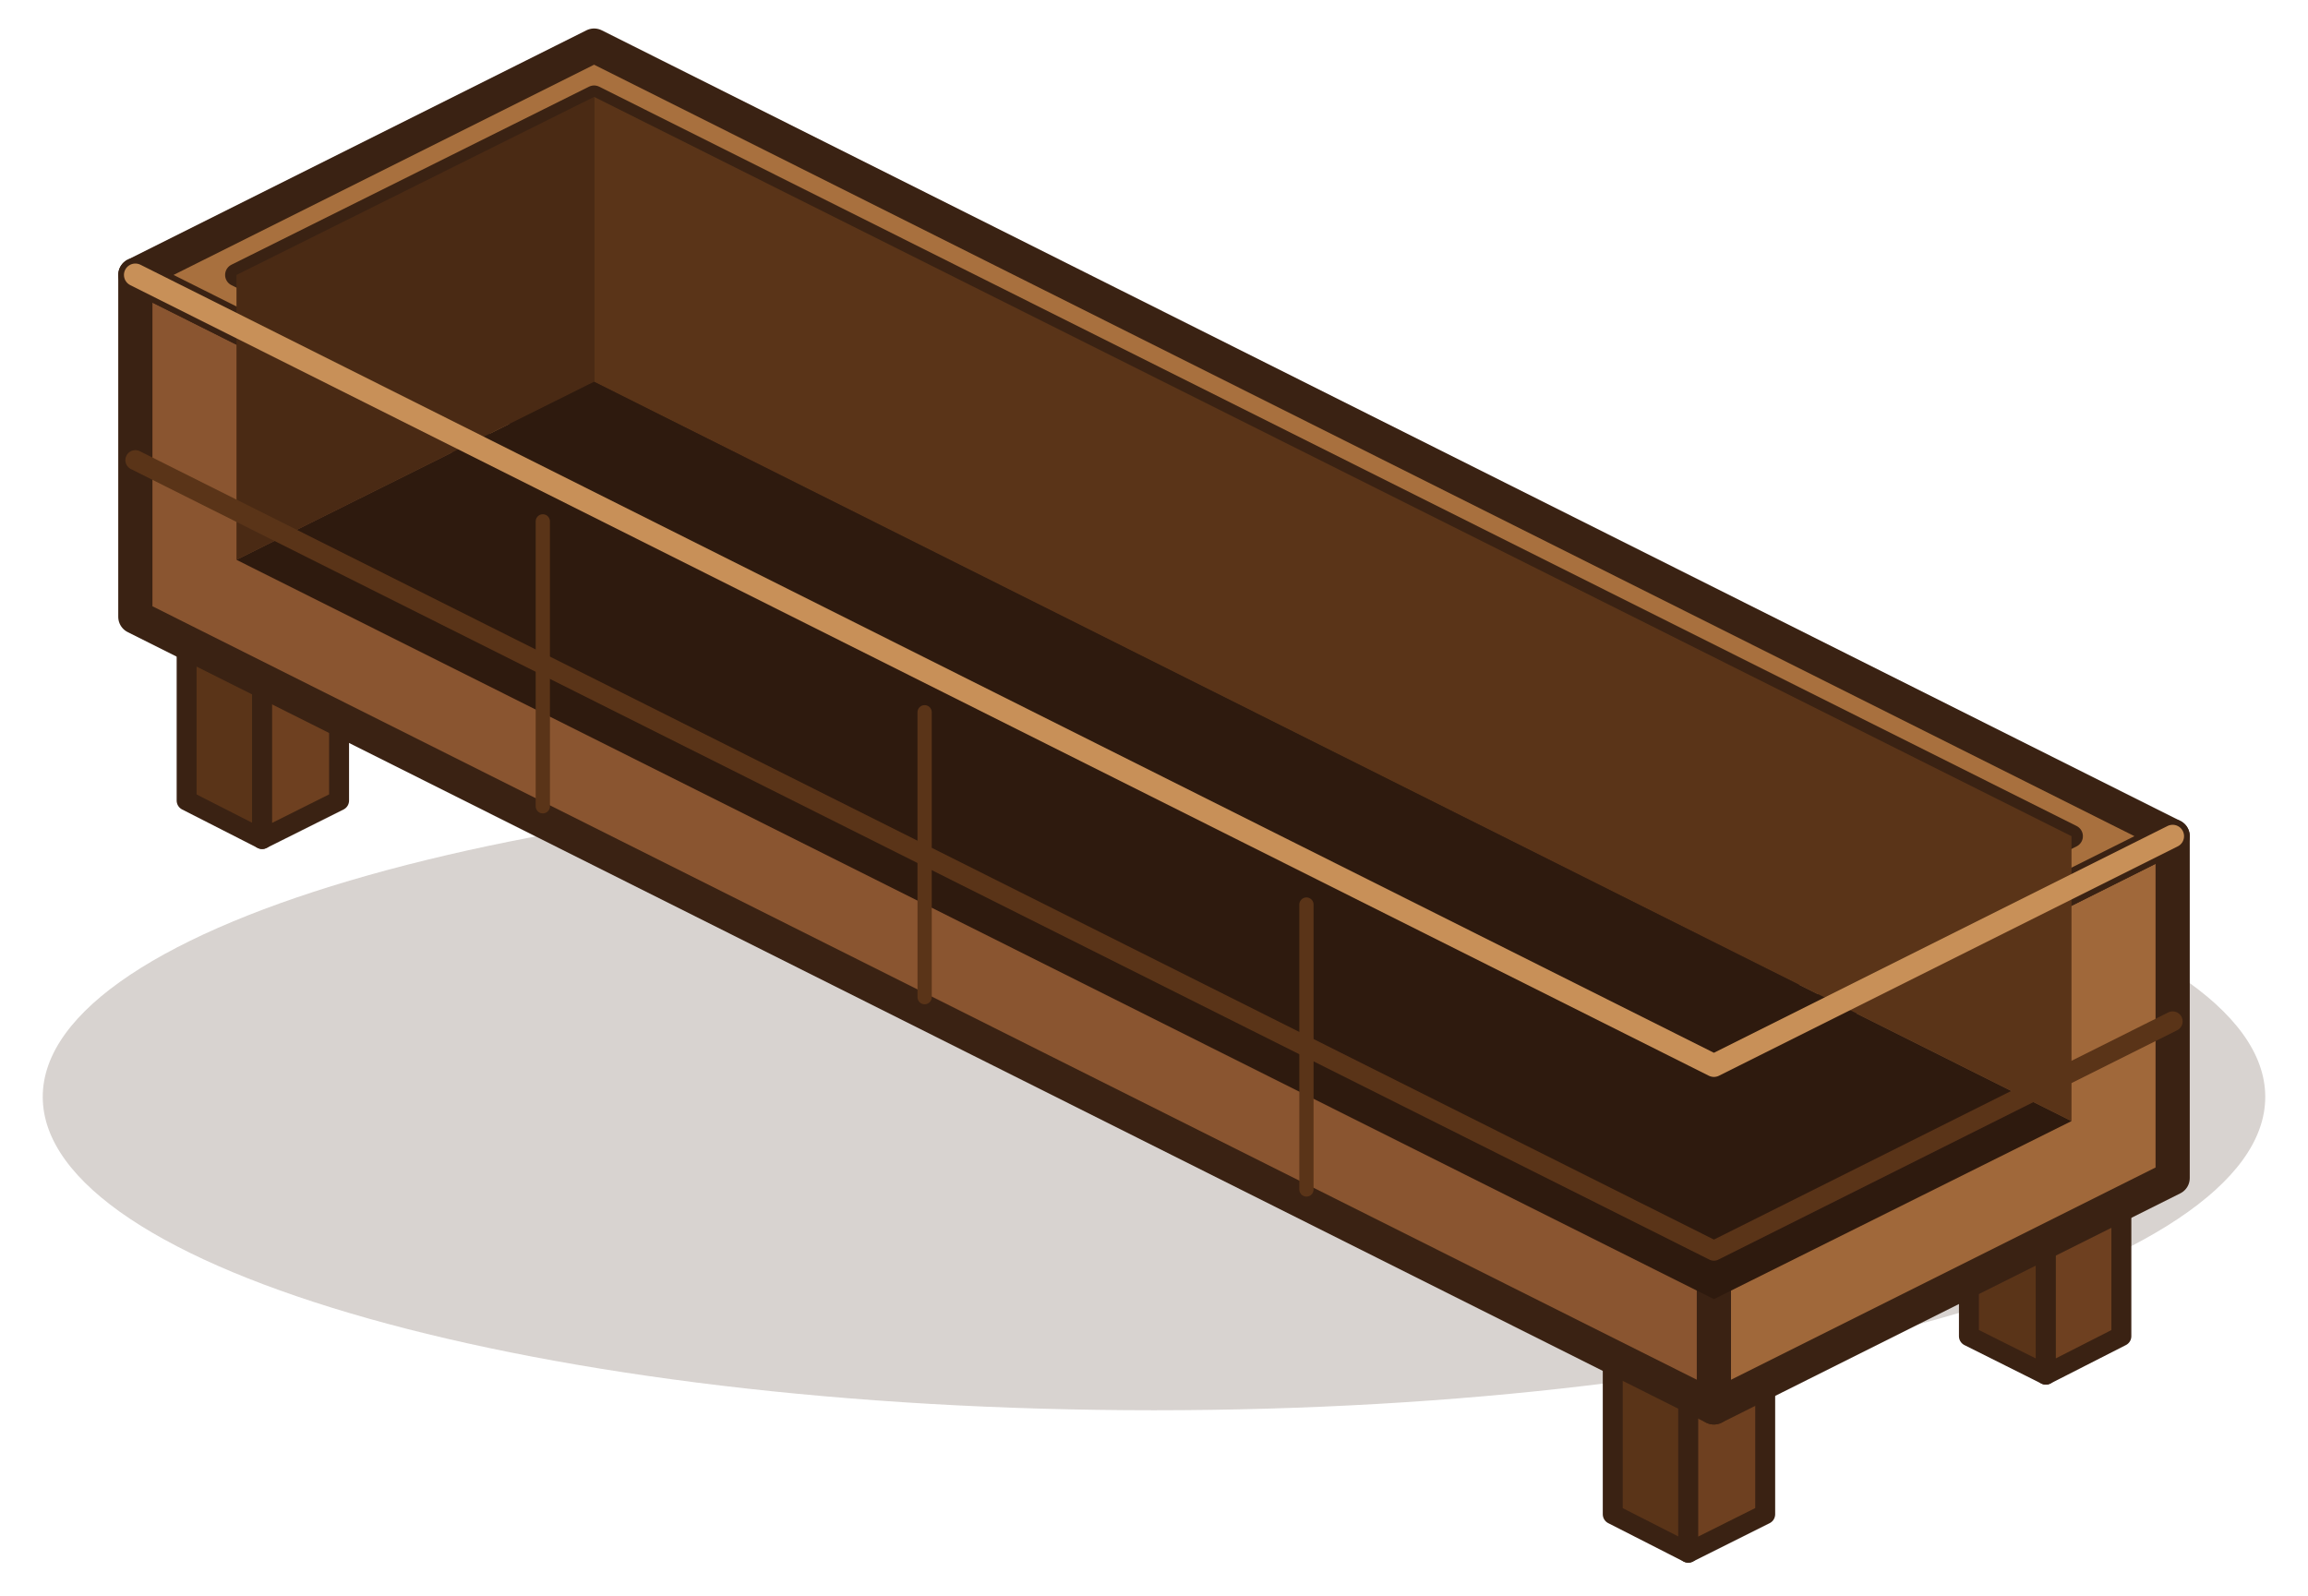
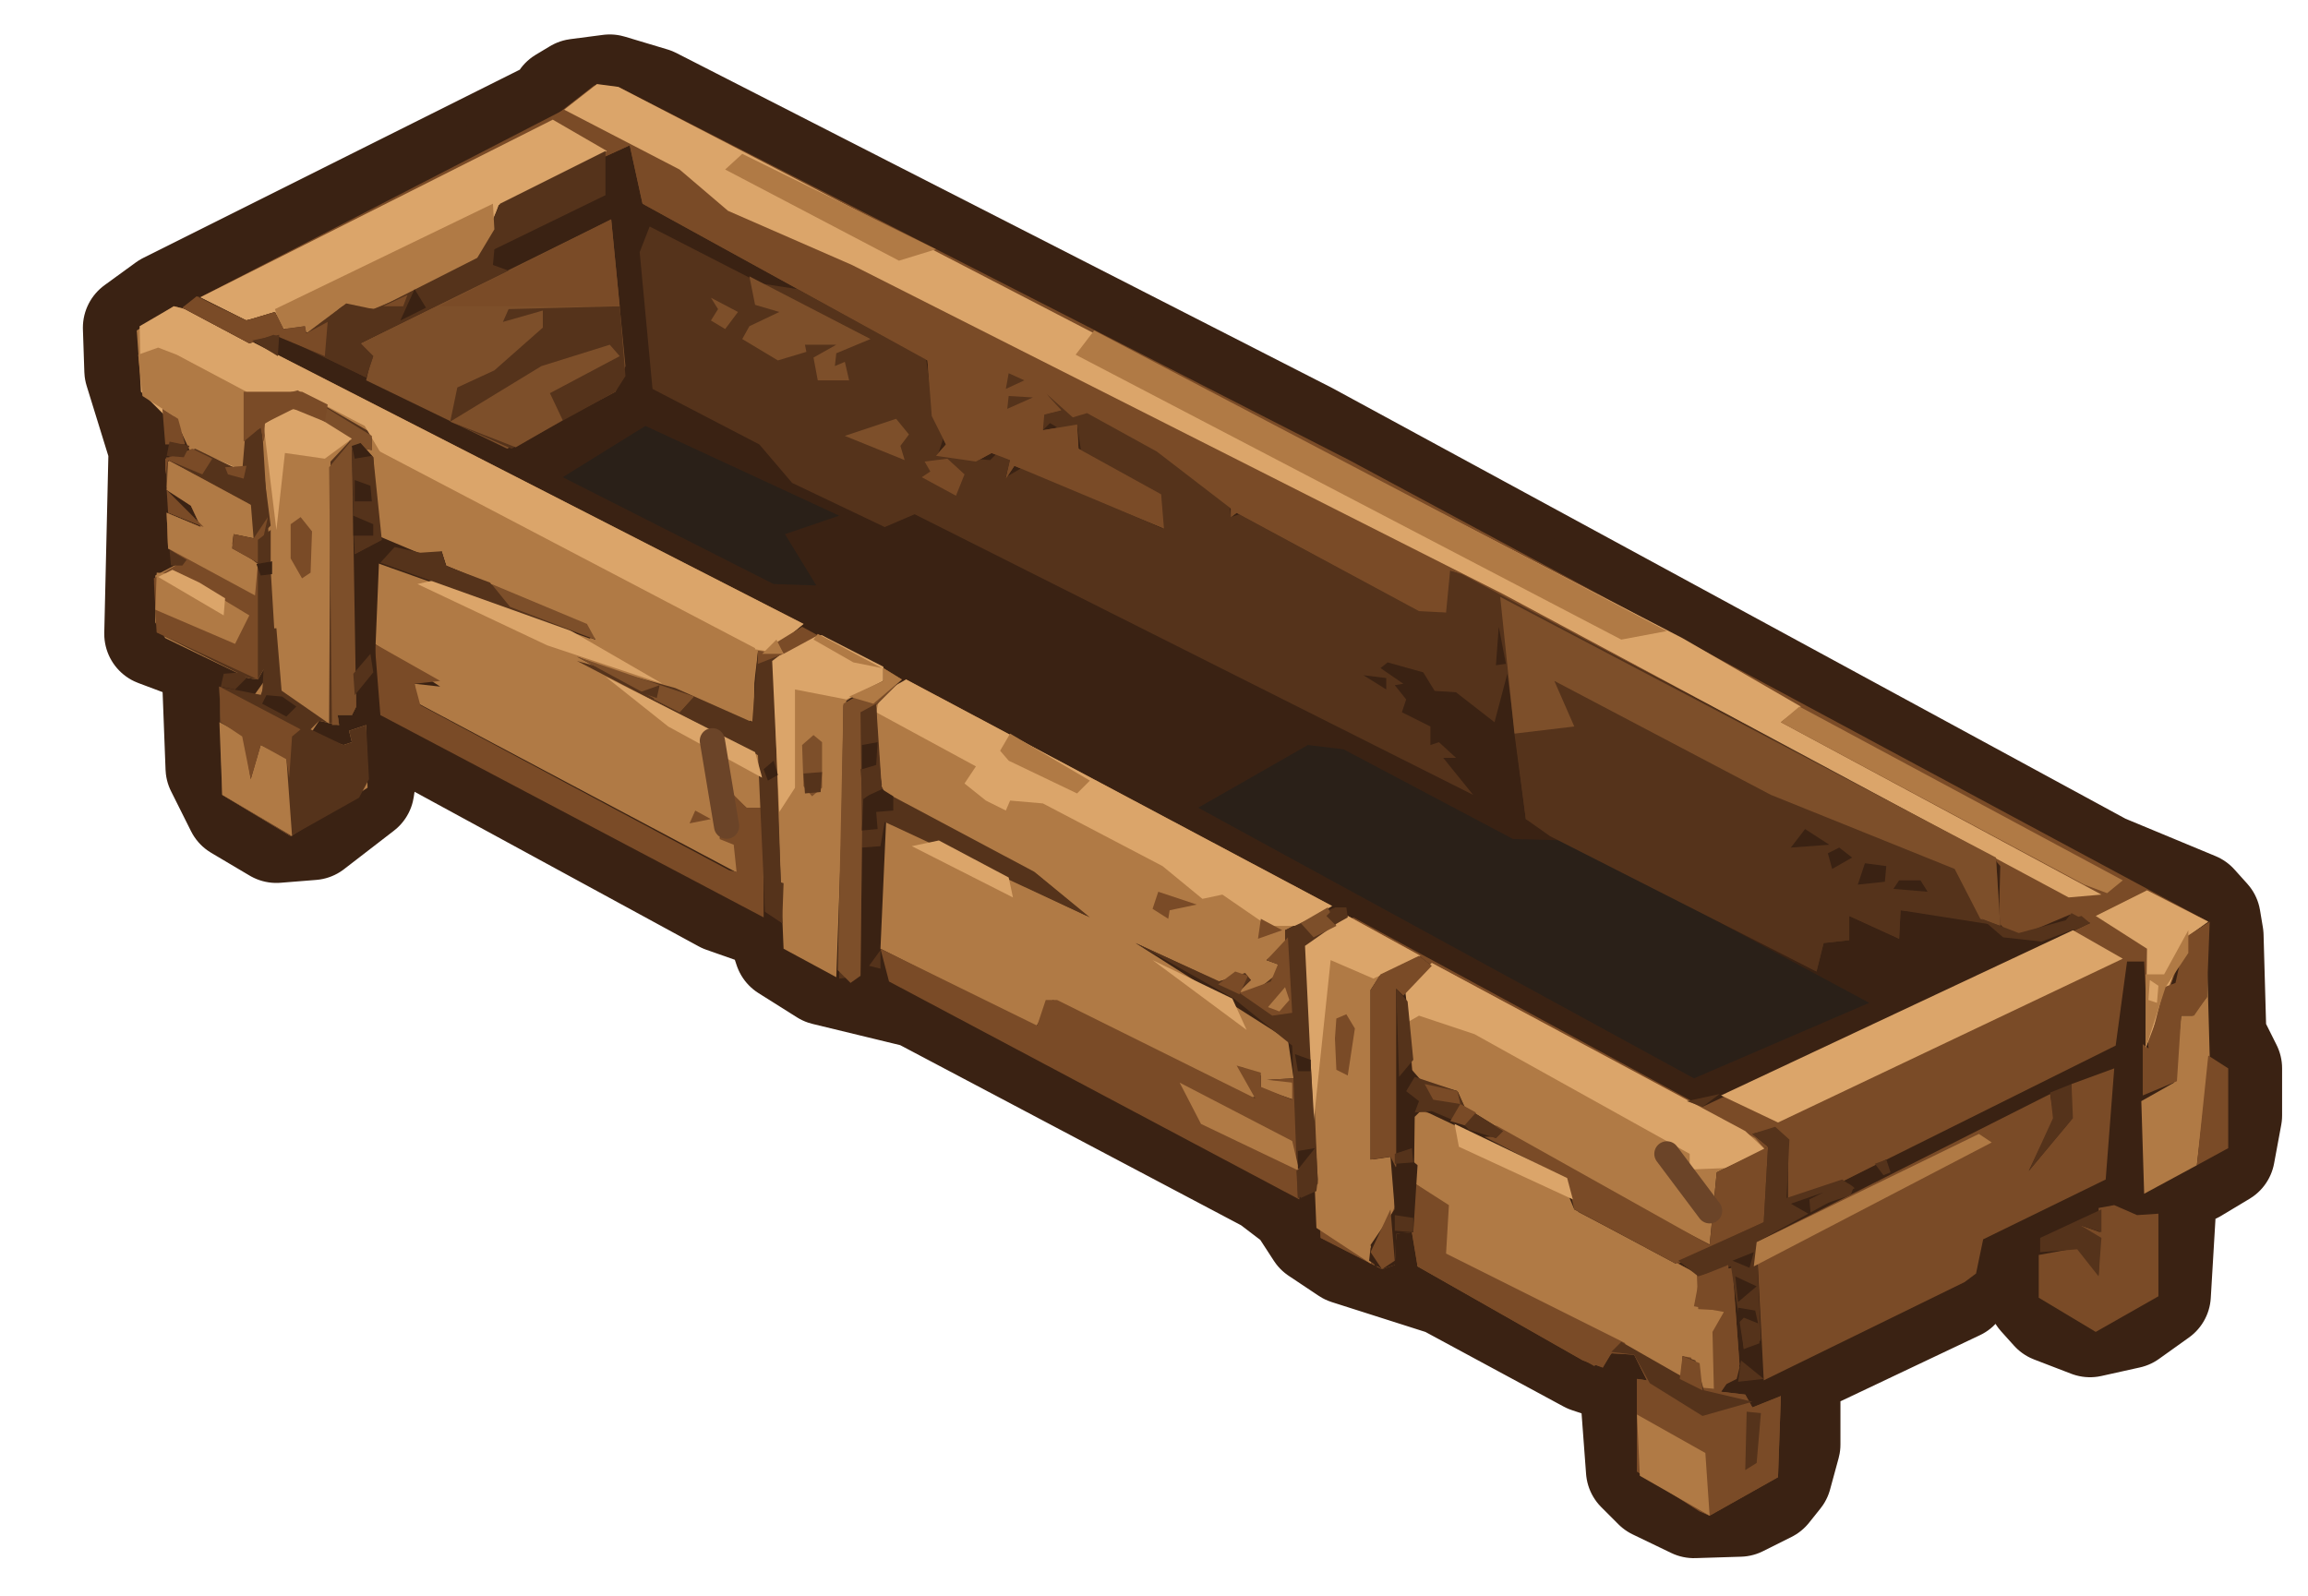
- <svg xmlns="http://www.w3.org/2000/svg" viewBox="0 0 162 112" width="162" height="112">
-   <g stroke-linejoin="round" stroke-linecap="round" transform="translate(-119 -125)">
-     <ellipse cx="200" cy="202" rx="78" ry="22" fill="#3a2213" stroke="none" opacity=".2" />
-     <path d="M132.1 181.2L137.4 183.9L137.4 171.9L132.1 169.2Z" fill="#5a3418" stroke="#3a2213" stroke-width="1.4" />
-     <path d="M137.4 183.9L142.8 181.2L142.8 169.2L137.4 171.9Z" fill="#6e4020" stroke="#3a2213" stroke-width="1.4" />
-     <path d="M137.4 166.5L142.8 169.2L137.4 171.9L132.1 169.2Z" fill="#7a4a26" stroke="#3a2213" stroke-width="1.4" />
-     <path d="M232.2 231.3L237.5 234L237.5 222L232.2 219.3Z" fill="#5a3418" stroke="#3a2213" stroke-width="1.4" />
-     <path d="M237.5 234L242.9 231.3L242.9 219.3L237.5 222Z" fill="#6e4020" stroke="#3a2213" stroke-width="1.4" />
-     <path d="M237.5 216.6L242.9 219.3L237.5 222L232.2 219.3Z" fill="#7a4a26" stroke="#3a2213" stroke-width="1.4" />
-     <path d="M257.2 218.8L262.6 221.5L262.6 209.5L257.2 206.8Z" fill="#5a3418" stroke="#3a2213" stroke-width="1.4" />
-     <path d="M262.6 221.5L267.9 218.8L267.9 206.8L262.6 209.5Z" fill="#6e4020" stroke="#3a2213" stroke-width="1.4" />
-     <path d="M262.6 204.1L267.9 206.8L262.6 209.5L257.2 206.8Z" fill="#7a4a26" stroke="#3a2213" stroke-width="1.4" />
-     <path d="M128.5 168.3L239.3 223.8L239.3 199.8L128.5 144.3Z" fill="#8a5530" stroke="#3a2213" stroke-width="2.4" />
-     <path d="M239.3 223.8L271.5 207.7L271.5 183.7L239.3 199.8Z" fill="#a0683a" stroke="#3a2213" stroke-width="2.4" />
-     <path d="M160.7 128.2L271.5 183.7L239.3 199.8L128.5 144.3Z" fill="#a8703e" stroke="#3a2213" stroke-width="2.4" />
-     <path d="M160.7 131.8L264.4 183.7L239.3 196.2L135.6 144.3Z" fill="#3e2414" stroke="#3a2213" stroke-width="1.6" />
-     <path d="M160.7 131.8L264.4 183.7L264.4 203.7L160.7 151.8Z" fill="#5a3418" stroke="#3a2213" stroke-width="0" />
-     <path d="M160.7 131.8L135.6 144.3L135.6 164.3L160.7 151.8Z" fill="#4a2a14" stroke="#3a2213" stroke-width="0" />
-     <path d="M160.7 151.8L264.4 203.7L239.3 216.2L135.6 164.3Z" fill="#2e1a0e" stroke="#3a2213" stroke-width="0" />
-     <path d="M128.5 157.3L239.3 212.8M239.3 212.8L271.5 196.7" fill="none" stroke="#5a3418" stroke-width="1.4" />
-     <path d="M157.1 181.6L157.1 161.6M183.9 195L183.9 175M210.7 208.5L210.7 188.5" fill="none" stroke="#5a3418" stroke-width="1" />
-     <path d="M128.5 144.3L239.3 199.8L271.5 183.7" fill="none" stroke="#c89058" stroke-width="1.6" />
+ <svg xmlns="http://www.w3.org/2000/svg" width="162" height="112" viewBox="0 0 162 112">
+   <g fill="#3a2213" stroke="#3a2213" stroke-width="7.364" stroke-linejoin="round" stroke-linecap="round">
+     <path d="M45.8 7l46 23.5l55.8 30.3l6.5 2.7l0.9 1l0.2 1.2l0.2 7.1l1.1 2.2l0 3.3l-0.5 2.7l-2 1.2l-2 0.3l-0.5 8.4l-2.1 1.5l-2.7 0.6l-2.6 -1l-0.9 -1l-0.7 -4.5l-3.5 0l-0.4 2.6l-1.2 1.3l-9.7 4.6l-2.2 0.5l0 5.9l-0.6 2.2l-0.8 1l-2 1l-3.2 0.1l-2.7 -1.3l-1.2 -1.2l-0.5 -6.7l-3 -1l-10 -5.4l-6.9 -2.2l-2.1 -1.4l-1.3 -2l-2.1 -1.6l-24.6 -13l-6.6 -1.6l-2.7 -1.7l-0.7 -2.1l-3.7 -1.3l-20.4 -11.1l-2.1 -0.8l-2.3 0.2l-0.6 3.9l-3.5 2.7l-2.5 0.2l-2.7 -1.6l-1.4 -2.8l-0.3 -7.9l-4 -1.5l0.3 -13l-1.7 -5.5l-0.1 -3l2.2 -1.6l26.4 -13.2l1.4 -0.2l0 -1l1 -0.6l2.3 -0.3l3 0.9z" />
  </g>
+   <g>
+     <path fill="#3a2213" d="M42.8 3.7l47.8 24.1l65.8 35.5l0.7 1l-0.2 8.2l1.4 1.4l0.1 7.4l-0.7 1l-4.2 2.1l-0.6 8.3l-6.1 2.7l-5.3 -3l-0.3 -4.3l-1 2.7l-12.8 6.3l-0.7 7.7l-7 3.6l-6.6 -4.2l0 -6.2l-1.2 0l-12.3 -6.9l-2.8 0.1l-5.7 -3.2l-1.3 -2.4l-27.3 -14.5l-2.7 0l-5.6 -2.8l-1.5 -2.2l-25 -13.2l-0.3 3.8l-6.6 4.1l-6.8 -3.7l-0.7 -9.6l-4.4 -2.4l0 -4.9l0.9 -1.5l-0.3 -8.4l-1.6 -2l0 -6.6l34.9 -18zM44.1 10.1l1.1 4.2l20 11.1l0.4 4l0.8 0.8l-0.6 1.8l3.7 0.3l0.5 -0.5l0.9 0.5l-0.3 1.2l1.2 -0.7l9.8 4.3l-0.1 -2.3l-5.6 -3l-0.3 -2l-1.2 0.7l-0.9 -0.1l0.7 -0.4l-0.5 -0.3l-0.5 0.5l0 -1.1l1.3 -0.3l-1.2 -0.7l0.7 -0.3l1.3 1.4l1 -0.3l5.1 2.8l4.9 3.8l0.1 0.8l0.6 -0.2l12.3 6.6l2.1 0.3l0.1 -3l1.1 0.3l37.1 19.6l0.7 0.5l0.3 4.8l1.1 0.3l3.5 -1.3l1.4 0.6l-27.8 12.8l-24 -13.1l-1.5 0.3l0.3 -1.1l-35.7 -18.9l-1.4 0l-1.6 1.1l-0.5 -0.8l1.7 -1.3l-38.5 -19.9l1.7 -0.5l15.8 7.9l1.6 -0.3l6.9 -4.3l-0.8 -11.3l-6.7 3.2l-1.6 0l0 -0.8l7.6 -4.1l0.3 -3.1l1.6 -0.5z" />
+     <path fill="#7a4b27" d="M43.4 6.1l51.3 26.2l60.3 32.4l-1.4 1l-2.8 7.9l-0.3 -6.1l-1.2 0l-0.8 5.9l-20.7 10.3l-2.3 0.6l0 -4.3l-0.9 -0.8l-1.6 0.4l1.1 0.9l-0.3 5.3l-6 2.9l1.4 0.8l2.4 -0.5l0.5 6.8l-1.3 1.9l1.7 0.2l0.5 0.9l2 -0.8l-0.2 5.7l-4.8 2.7l-0.7 -0.3l-4.4 -2.8l0 -6.5l0.7 0.1l-0.9 -1.8l-1.6 -0.1l-0.6 1l-1.4 -0.5l-11.6 -6.6l-0.4 -2.4l-1.1 0.1l-0.1 2.2l-0.9 0.3l-4.3 -2.2l-1 -20.9l3.3 -1.6l24.5 13.3l27.2 -12.9l-1.4 -0.6l-3.3 1.4l-1.1 -0.2l-0.6 -0.6l0.1 -4l-1 -1.2l-37.2 -19.4l-0.7 -0.2l0 3l-2.2 -0.2l-12.5 -6.8l-0.4 0.3l0 -0.6l-5.2 -4l-4.9 -2.7l-1 0.3l-1.9 -1.7l1.1 1.2l-1.2 0.3l-0.1 1.1l2.4 -0.4l0.1 1.7l5.8 3.2l0.2 2.4l-10.5 -4.4l-0.6 0.9l0.3 -1.3l-1.3 -0.5l-1.1 0.6l-2.8 -0.4l0.7 -0.8l-1 -2l-0.3 -3.9l-20 -11l-0.9 -4.1l-9.2 4.2l-1.5 3.7l-7.1 3.6l-2.4 -0.2l-2.1 1.9l-0.5 -0.5l-1.5 0.3l-0.5 -1.1l-2.3 0.4l-3.1 -1.6l25 -12.8l2.7 -2.1l1.7 0.1z" />
+     <path fill="#55331b" d="M45.6 15.9l7.8 4l2.6 0.4l9 4.9l0.6 4.2l0.8 0.8l-0.6 1.8l3.7 0.3l0.5 -0.5l0.9 0.5l-0.3 1.2l1.2 -0.7l9.8 4.3l-0.1 -2.3l-5.6 -3l-0.3 -2l-1.2 0.7l-0.9 -0.1l0.7 -0.4l-0.5 -0.3l-0.5 0.5l0 -1.1l1.3 -0.3l-1.2 -0.7l0.4 -0.4l1.6 1.5l1 -0.3l5.1 2.8l4.9 3.8l0.1 0.8l0.6 -0.2l12.5 6.7l1.9 0.2l0.1 -3l1.1 0.3l37.5 19.9l0.3 4.8l-7 -1.1l-0.1 2l-3.5 -1.6l0 1.7l-1.8 0.2l-0.5 2l-20.4 -10.7l-1.3 -10.2l-0.9 3.4l-2.7 -2.1l-1.5 -0.1l-0.8 -1.3l-2.5 -0.7l-0.5 0.4l1.6 1.1l-0.6 0.1l0.8 1l-0.3 0.9l2 1l0 1.3l0.6 -0.2l1.2 1.1l-0.9 0l2.1 2.6l-39.2 -19.7l-2.1 0.9l-6.5 -3.1l-2.3 -2.7l-7.5 -3.9l-0.9 -9.6l0.7 -1.8z" />
+     <path fill="#b07a45" d="M13.4 21.8l43 22l-1.7 1.4l0.3 0.7l-1.8 -0.1l-0.6 5l-12.1 -4.7l12.9 7l0.1 3.6l-1 0.1l-1 -0.9l0.2 1.4l-1.2 1.5l1.2 0.3l0.1 2.2l-22.6 -12l-0.1 -1.3l1.8 0.2l-4.6 -3l0.1 -5.7l15.2 5.4l0 -0.7l-10.2 -4.3l-0.4 -1.2l-0.6 0.5l-3.7 -1.4l-0.6 -5.7l-0.8 -0.9l-0.6 0.1l0.3 18.3l-0.3 0.6l-1 0l0.1 0.7l-1.4 -0.3l-0.6 0.9l2.3 0.8l0.6 -0.2l-0.2 -0.8l1.2 -0.4l0.1 4.4l-5.4 3.4l-4.8 -2.9l-0.2 -7.6l2.3 0.8l1 -1.4l-0.2 -0.6l-0.4 0.7l-0.7 -0.1l-5.8 -2.8l-0.7 -1.1l0 -3.3l2.1 -1.1l-1.2 -0.8l-0.1 -2.5l2.4 1l-0.7 -1.5l-1.7 -1.3l0 -2.1l1.7 -0.3l-1.2 -2.6l-2.3 -1.7l-0.3 -4.3l2.6 -1.7l1.2 0.3z" />
+     <path fill="#7a4b27" d="M94.6 64.3l5.9 3.2l-1.8 1.8l0.9 6.4l2.7 0.9l0.5 1.1l8.5 5.2l8.7 4.5l0.5 -5.1l3.6 -1.8l-0.3 5.3l-6 2.9l1.4 0.8l2.4 -0.5l0.5 6.8l-1.3 1.9l1.7 0.2l0.5 0.9l2 -0.8l-0.2 5.7l-4.8 2.7l-0.7 -0.3l-4.4 -2.8l0 -6.5l0.7 0.1l-0.9 -1.8l-1.6 -0.1l-0.6 1l-1.4 -0.5l-11.6 -6.6l-0.4 -2.4l-1.1 0.1l-0.1 2.2l-0.9 0.3l-4.3 -2.2l-1.1 -20.3l0.5 -1l2.5 -1.3z" />
+     <path fill="#b07a45" d="M63.6 47.7l29.9 15.9l-3.3 1.7l0.2 1l-1.5 1.1l0.9 0.3l-0.2 0.7l-1.8 1.6l-0.9 -0.4l0.9 -0.8l-0.4 -0.4l-1.9 0.5l-5.8 -2.7l10.7 6.8l0.4 2.7l-1.8 0.1l1.7 0.1l0.1 1.3l-2.3 -0.8l0 -0.9l-1.4 -0.6l1.3 2l-0.7 0.2l-13.8 -6.9l-1.2 1.9l-10.9 -5.5l0.4 -9l14.1 6.7l-3.5 -2.9l-10.9 -5.8l-0.5 -6.2l2.2 -1.7z" />
+     <path fill="#7a4b27" d="M39.6 7.7l8.1 4l3.3 3l9.4 4l41.4 21.2l-0.3 3.1l-1.9 -0.1l-12.8 -6.9l-0.4 0.3l0 -0.6l-5.2 -4l-4.9 -2.7l-1 0.3l-1.9 -1.7l1.1 1.2l-1.2 0.3l-0.1 1.1l2.4 -0.4l0.1 1.7l5.8 3.2l0.2 2.4l-10.5 -4.4l-0.6 0.9l0.3 -1.3l-1.3 -0.5l-1.1 0.6l-2.8 -0.4l0.7 -0.8l-1 -2l-0.3 -3.9l-20 -11l-0.9 -4.1l-9.2 4.2l-1.5 3.7l-7.1 3.6l-2.4 -0.2l-2.1 1.9l-0.5 -0.5l-1.5 0.3l-0.5 -1.1l-2.3 0.4l-3.1 -1.6l25.6 -13.2z" />
+     <path fill="#2a2018" d="M94.3 52.6l11.9 6.3l3.8 0.1l21.2 11.4l-12.3 5.3l-34.8 -19l7.7 -4.4l2.5 0.3z" />
+     <path fill="#dba56a" d="M43.4 6.1l74.7 38.7l8.3 4.8l-1.4 1.1l22.5 12.1l-2.3 0.2l-39.7 -21.3l-45.7 -23.1l-8.7 -3.8l-3.4 -2.9l-8.1 -4.2l2.3 -1.8l1.5 0.2z" />
+     <path fill="#55331b" d="M20.9 27.4l5.2 3l0 1.2l-1.4 -0.3l0.3 18.3l-0.3 0.6l-1 0l0.1 0.7l-1.4 -0.3l-0.6 0.6l2.3 1.1l0.6 -0.2l-0.2 -0.8l1.2 -0.4l0.2 3.8l-0.7 1.3l-4.8 2.7l-4.8 -2.9l-0.2 -7.6l3 0.6l0.1 -1.8l-0.4 0.7l-0.7 -0.1l-6.4 -3.2l-0.2 -3.5l2.2 -1.6l-1.2 -0.8l-0.1 -2.5l2.4 1l-0.7 -1.5l-1.7 -1.3l0 -2.1l2 -0.6l3.3 1.6l0.1 -5.6l1.5 0.5l2.3 -0.6zM108.6 47.6l15.6 8.1l13 5.3l1.8 3.4l-5.6 -0.5l-0.1 2l-3.5 -1.6l0 1.7l-1.8 0.2l-0.5 2l-18.7 -9.5l-1.7 -1.2l-0.8 -6l4.1 -0.5l-0.1 -1.1l-1.7 -2.3z" />
+     <path fill="#7a4b27" d="M148.4 75l-0.6 7.8l-8.6 4.2l-0.5 2.4l-0.8 0.6l-14.1 6.9l-0.5 -9.7l20.6 -10.4l0.3 1.7l-1.8 3.7l2.9 -3.5l0.1 -2.6l3 -1.1z" />
+     <path fill="#b07a45" d="M100.5 67.6l22.7 12.3l0.7 0.8l-3.3 1.6l-0.5 5.1l-10.4 -5.3l-6.9 -4.3l-0.5 -1.2l-1.1 0.1l-2 -1l-0.6 -6.2l1.9 -1.9z" />
+     <path fill="#dba56a" d="M13.4 21.8l43 22l-1.7 1.4l0.3 0.7l-2.5 -0.4l-25.6 -13.4l-1.3 -2.2l-4.6 -2.4l-2.3 0.6l-1.6 -0.6l0.1 5.6l-2.7 -1l-4.6 -4.6l-0.1 -4.6l2.4 -1.4l1.2 0.3z" />
+     <path fill="#7d4f2a" d="M42.9 15.4l1 10.3l-0.7 1.8l-7.6 4l-9.9 -4.8l0.4 -1.7l-0.8 -0.9l17.6 -8.7z" />
+     <path fill="#b07a45" d="M101 78.2l8.8 4.4l1 2.5l8.3 4.3l0.1 2.5l1.9 0.1l-0.8 1.5l0.1 4l-1.1 -0.1l-0.6 -2.1l-0.6 -0.1l0 1.4l-0.7 -0.2l-16.2 -8.5l0.3 -3.3l-2.3 -1.6l0 -5l1.8 0.2z" />
+     <path fill="#7d4f2a" d="M105.3 41.9l34.8 18.3l0.3 4.8l-1.4 -0.5l-1.8 -3.5l-12.9 -5.2l-15.2 -8l1.4 3.2l-4.2 0.5l-1 -9.6z" />
+     <path fill="#dba56a" d="M38.8 8.4l3.8 2.2l-7.6 3.8l-1.3 3.6l-4.4 2.3l-3.1 1.5l-2.2 -0.3l-2.1 1.9l-0.5 -0.5l-1.5 0.3l-0.5 -1.1l-2.3 0.4l-3.1 -1.6l24.8 -12.5z" />
+     <path fill="#b07a45" d="M26.1 31.4l26.9 14.1l-0.1 5.2l-6.5 -2.6l-4.9 -3l-0.3 -1.2l-9.8 -4l-0.4 -1.2l-0.6 0.5l-3.7 -1.4l-0.6 -6.4z" />
+     <path fill="#7a4b27" d="M61.8 66.6l11 5.4l0.6 -1.8l0.8 0l13.9 6.9l-1.3 -2.3l1.7 0.5l0 1l2.2 0.9l0 -1.2l-1.8 -0.2l1.9 -0.1l0.1 -0.6l0.3 9.1l-28.8 -15.3l-0.6 -2.3z" />
+     <path fill="#dba56a" d="M63.6 47.7l29.9 15.9l-2.3 1.4l-2.2 0l-3.2 -2.2l-1.4 0.3l-2.8 -2.3l-8.4 -4.4l-2.3 -0.2l-0.3 0.7l-1.4 -0.7l-1.5 -1.2l0.8 -1.2l-7 -3.8l0.3 -1.3l1.8 -1z" />
+     <path fill="#b07a45" d="M94.6 64.3l5.1 2.8l-2.7 1.4l-0.6 1.1l0 11.8l1.3 -0.2l0.2 3.5l-1.7 4l-3.8 -2.5l-0.8 -19.6l0.5 -1l2.5 -1.3zM57.7 44.6l4.5 2.8l-2.8 1.8l-0.7 19.4l-3.7 -2l-0.7 -16.8l-0.1 -3.4l2.1 -1.6l1.4 -0.2z" />
+     <path fill="#3a2213" d="M99.6 67.1l0.9 0.7l-1.8 1.8l0.4 5.5l0.7 0.8l2.5 0.7l0.5 1.1l6.3 3.9l10.9 5.8l0.5 -5.1l3.6 -1.8l-0.3 5.3l-6.2 2.9l-7.1 -3.8l-1 -2.4l-9.7 -4.6l-0.5 0.5l-0.1 8.1l-1.2 0.1l-0.1 2.2l-1.4 0.1l-0.3 -1.5l1.7 -2.5l-0.3 -3.7l-1.4 0.2l0 -11.9l0.7 -1.1l2.7 -1.3z" />
+     <path fill="#2a2018" d="M45.3 29.9l13.6 6.3l-3.8 1.3l2.2 3.6l-3 -0.1l-14.8 -7.5l5.8 -3.6z" />
+     <path fill="#b07a45" d="M76.8 23.2l40.2 21.1l-3.2 0.6l-38.3 -20l1.3 -1.7z" />
+     <path fill="#dba56a" d="M145.5 65.3l3.5 2l-24.2 11.5l-4 -1.9l24.7 -11.6z" />
+     <path fill="#b07a45" d="M21.5 28.8l3.2 2l-1.5 1.6l-0.1 18.4l-3.6 -2.5l-1.1 -18.3l1.8 -1.3l1.3 0.1z" />
+     <path fill="#dba56a" d="M100.5 67.6l22 11.8l1.4 1.3l-2.8 1.3l-2.5 0.1l0 -1.1l-15.1 -8.4l-3.9 -1.3l-0.7 0.4l-0.3 -2.4l1.9 -1.7z" />
+     <path fill="#7a4b27" d="M26.3 45.2l4.6 2.6l-1.8 0.2l0.4 1.5l21.7 11.6l0.5 0.1l-0.2 -1.9l-1 -0.4l1 -1.5l0 -1.6l0.9 0.9l1.2 0l0 7.7l-26.9 -14.2l-0.4 -5zM11.8 32.3l6.1 3.3l0 2.2l-1.5 -0.3l-0.1 0.7l1.8 1.4l0 8.1l-7.1 -3.3l-0.2 -3.8l2.2 -1.3l-1.2 -0.8l-0.1 -2.5l2.4 1l-0.7 -1.5l-1.7 -1.1l0.1 -2.1z" />
+     <path fill="#55331b" d="M43.5 21.5l0.4 4.9l-0.7 1.1l-7.3 4l-4.3 -1.9l0.5 -2.4l2.6 -1.2l3.4 -3l0 -1.2l-2.8 0.8l0.4 -0.9l7.8 -0.2zM42.5 10.6l0 3.1l-7.8 3.8l-0.1 1.1l1.1 0.4l-10.4 5.1l0.9 0.9l-0.5 1.5l-6.2 -3l-2 0.6l-4.7 -2.5l1.1 -0.8l3.4 1.7l2 -0.6l0.6 1.2l1.5 -0.2l0.1 0.5l2.8 -2.1l2.2 0.3l6.9 -3.6l1.7 -3.7l7.4 -3.7zM62 46.9l1.3 0.8l-1.8 1.8l0.4 6l10.7 5.7l3.9 3.2l-14.4 -6.7l-0.3 1.7l-1.3 0.1l-0.1 9l-1.5 0.2l0.3 -19.2l2.8 -1.7l0 -0.9z" />
+     <path fill="#7a4b27" d="M148.4 84.6l1.6 0.7l1.5 -0.1l0 5.8l-4.4 2.5l-4 -2.4l0 -3l2.7 -0.5l1.5 1.9l0.1 -2.4l-1.5 -0.3l0.1 -0.8l1.4 0.5l-0.1 -1.7l1.1 -0.2z" />
+     <path fill="#55331b" d="M93.7 63.7l-0.5 0.6l0.6 0.7l-2 1.5l0.7 16.6l-1.4 1l-0.4 -10.7l-4.1 -3.3l-6.9 -3.9l5.9 2.7l1.8 -0.6l0.4 0.5l-0.8 0.8l0.7 0.3l1.9 -1.5l0.1 -0.7l-0.8 -0.3l1.3 -1.1l0 -1l3.5 -1.6z" />
+     <path fill="#7a4b27" d="M105 79l15 8.4l0.5 -5.1l3.6 -1.8l-0.3 5.3l-6.2 2.9l-7.1 -3.8l-0.5 -2.1l-5.8 -3l0.8 0l0 -0.8z" />
+     <path fill="#3a2213" d="M25.3 31.1l0.9 1l0.3 5.5l3.8 1.6l0.7 -0.5l0.3 1l9.5 4l1 1.2l-15.2 -5.4l-0.3 7.3l-1.4 2l-0.4 -9.3l0.2 -7.9l0.6 -0.5z" />
+     <path fill="#b07a45" d="M34.6 14.3l0.1 1.8l-1.2 2l-7.1 3.6l-2.4 -0.2l-2.1 1.9l-2.2 -0.4l-0.4 -1.3l15.3 -7.4z" />
+     <path fill="#7d4f2a" d="M20.9 27.4l5.2 3.2l0 1l-1.4 -0.3l0.3 18.3l-0.3 0.6l-1 0l0.1 0.7l-0.5 0l-0.2 -18.1l1.5 -1.8l-4.1 -2.3l-1.7 0.9l-0.3 1.4l-0.2 -1l-1.2 1l0 -3.5l1.5 0.5l2.3 -0.6z" />
+     <path fill="#b07a45" d="M126.3 49.6l22.7 12.2l-1.1 0.9l-1.6 -0.6l-21.3 -11.4l1.3 -1.1z" />
+     <path fill="#7a4b27" d="M42.9 15.4l0.6 6.1l-12.7 0l12.1 -6.1zM99.2 83l2.5 1.6l-0.2 3.4l12.6 6.3l-2.2 1.6l-12.4 -7l-0.3 -5.9z" />
+     <path fill="#55331b" d="M53.2 45.7l1.8 0.2l-0.7 0.6l0.6 18.3l-1.2 -0.8l-0.5 -11l-12.7 -6.6l6.9 1.9l5.4 2.4l0.4 -5z" />
+     <path fill="#b07a45" d="M12.4 24.9l4.9 2.6l-0.1 5.6l-3.9 -1.7l-1.1 -2.2l-2.2 -1.4l-0.3 -2.9l1.4 -0.5l1.3 0.5zM154.9 66.9l0.2 7.2l-0.9 7.7l-3.7 2l-0.2 -6.5l2.3 -1.3l0.5 -4.7l0.8 0l1 -1.3l0 -3.1z" />
+     <path fill="#55331b" d="M124.6 79.1l1 0.9l-0.2 4.1l3.9 -1.3l0.9 0.6l-6.9 3.8l0.3 6.8l-1.2 0.7l-0.9 -5.8l-2.3 0.7l-1.4 -1.1l6 -2.7l0.3 -5.3l-1.1 -0.9l1.6 -0.5z" />
+     <path fill="#b07a45" d="M11.8 32.3l6.1 3.3l0 2.2l-1.5 -0.3l-0.1 0.7l1.8 1.4l-0.2 2.2l-6.1 -3.3l-0.1 -2.5l2.4 1l-0.7 -1.5l-1.7 -1.1l0.1 -2.1z" />
+     <path fill="#dba56a" d="M57.7 44.6l4.3 2.2l0.2 0.9l-2.8 1.4l-3.6 -0.7l0 6.9l-1.1 1.7l-0.5 -10.6l2.1 -1.6l1.4 -0.2z" />
+     <path fill="#7d4f2a" d="M62 46.9l1.3 0.8l-2.7 2.6l-0.2 18.2l-0.7 0.5l-0.9 -0.9l0.4 -18.5l2.8 -1.8l0 -0.9z" />
+     <path fill="#55331b" d="M29.1 20.5l-0.9 2.1l-2.9 1.5l0.9 0.9l-0.5 1.5l-6.2 -3l-2 0.6l-4.7 -2.5l1.1 -0.8l3.4 1.7l2 -0.6l0.6 1.2l1.5 -0.2l0.1 0.5l2.8 -2.1l1.9 0.4l2.9 -1.2z" />
+     <path fill="#7d4f2a" d="M42.8 24.2l0.7 0.8l-4.9 2.6l0.9 1.9l-3.3 1.9l-4.6 -1.8l6.4 -3.9l4.8 -1.5z" />
+     <path fill="#dba56a" d="M94.6 64.3l5.1 2.8l-3.3 1.6l-3 -1.3l-1.2 11.4l-0.6 -12.4l3 -2.1zM150.7 62.5l4.3 2.2l-1.4 1l-3 7.9l0.1 -7l-3.6 -2.3l3.6 -1.8z" />
+     <path fill="#7d4f2a" d="M52.6 19.4l8.5 4.4l-2.4 1l-0.1 0.9l0.7 -0.3l0.3 1.3l-2.2 0l-0.3 -1.6l1.6 -0.9l-2.2 0l0.1 0.5l-2 0.6l-2.5 -1.5l0.5 -0.9l2.1 -1l-1.7 -0.5l-0.4 -2z" />
+     <path fill="#b07a45" d="M138.9 79.6l0.9 0.6l-16.7 8.7l0.2 -1.7l15.6 -7.6zM52.1 10.8l13.6 6.7l-2.6 0.8l-12.2 -6.4l1.2 -1.1z" />
+     <path fill="#7a4b27" d="M155.1 64.7l-0.2 5.3l-0.9 1.3l-0.9 0l-0.3 4.6l-2.4 1l0 -3.6l0.4 0.3l1.1 -4.3l0.8 -0.3l0.7 -3.2l1.7 -1.1z" />
+     <path fill="#dba56a" d="M30.6 40.7l8.3 2.9l7.6 4.4l-8.1 -2.7l-9.1 -4.3l1.3 -0.3z" />
+     <path fill="#b07a45" d="M15.4 50.7l1.7 0.9l0.5 3.1l0.7 -2.4l1.8 0.9l0.4 5.5l-4.9 -2.9l-0.2 -5.1z" />
+     <path fill="#7a4b27" d="M99.6 67.1l0.9 0.7l-2 2.1l-0.5 -0.5l0 12.6l-0.4 -0.8l-1.4 0.2l0 -11.9l0.7 -1.1l2.7 -1.3z" />
+     <path fill="#b07a45" d="M114.9 99.3l4.8 2.7l0.3 4.4l-4.9 -2.8l-0.2 -4.3z" />
+     <path fill="#dba56a" d="M21.5 28.8l3.2 2l-1.9 1.4l-2.8 -0.4l-0.6 5.4l-0.9 -7.4l1.7 -1.1l1.3 0.1z" />
+     <path fill="#55331b" d="M18.1 29.9l0.9 7l-0.8 0.8l-0.1 1.8l-1.8 -1l0.1 -1l1.4 0.3l-0.2 -2.5l-5.8 -3l-0.2 1l0 -0.8l2.1 -1l3.3 1.6l0.2 -2.4l0.9 -0.8z" />
+     <path fill="#b07a45" d="M12.7 40.3l4.8 2.9l-1 2l-5.6 -2.4l0.1 -2.6l1.7 0.1z" />
+     <path fill="#55331b" d="M29.5 38.8l1.5 -0.1l0.3 1l9.5 4l1 1.2l-15.1 -5.4l1 -1.1l1.8 0.4z" />
+     <path fill="#b07a45" d="M82.8 76l7.9 4.1l0.5 2.1l-6.9 -3.3l-1.5 -2.9z" />
+     <path fill="#7a4b27" d="M15.4 48.2l5.7 3l-0.6 0.5l-0.2 2.9l-0.2 -1.3l-1.8 -1l-0.7 2.4l-0.6 -3l-1.5 -1l-0.1 -2.5zM121.3 88.8l0.8 7.2l-0.2 0.8l-1.6 0.8l-0.1 -4.1l0.8 -1.4l-2.1 -0.4l0.4 -2.1l2 -0.8z" />
+     <path fill="#55331b" d="M113.8 94.2l4.2 2.4l0.1 -1.4l0.9 0.3l0.6 2.1l3.4 0.8l-3.5 1l-3.7 -2.3l-1.1 -2l-1.6 -0.2l0.7 -0.7z" />
+     <path fill="#7a4b27" d="M155 74.1l1.4 0.9l0 5.6l-2.2 1.2l0.8 -7.7z" />
+     <path fill="#dba56a" d="M42.5 47.5l10.5 5.3l0.5 1.8l-6.6 -3.6l-4.4 -3.5z" />
+     <path fill="#7d4f2a" d="M62 46.9l1.3 0.8l-2.6 2.1l-0.2 6.5l-1.3 0.3l0 -7.2l2.8 -1.6l0 -0.9z" />
+     <path fill="#7a4b27" d="M15.4 21.6l1.9 0.9l2 -0.6l0.6 1.2l1.5 -0.2l0.1 0.5l1.5 -0.8l-0.2 2.4l-3.6 -1.5l-1.7 0.6l-4.7 -2.5l1 -0.8l1.6 0.8z" />
+     <path fill="#dba56a" d="M102.1 78.9l7.9 3.8l0.4 1.5l-8 -3.7l-0.3 -1.6z" />
+     <path fill="#55331b" d="M54.3 53.4l0.6 11.4l-1.2 -1.2l-0.2 -9.1l0.8 -1.1zM90.9 74l1.1 0.7l0.5 8.1l-0.1 0.8l-1.1 0.5l-0.4 -10.1z" />
+     <path fill="#3a2213" d="M98.8 81.2l0.7 0.6l-0.3 4.7l-1.2 0.1l-0.1 2.2l-0.9 0.3l-0.9 -0.6l0.1 -0.9l1.7 -2.7l0 -2.9l0.9 -0.8z" />
+     <path fill="#55331b" d="M61.5 49.4l0.2 5.4l1 2.1l-1.2 0.1l0.1 1.2l-1.1 0.1l-0.1 -8.3l1.1 -0.6zM25.3 31.1l0.9 1l0.6 5.8l-1.9 1l-0.2 -7.3l0.6 -0.5z" />
+     <path fill="#dba56a" d="M65.9 59l4.9 2.6l0.3 1.4l-7.1 -3.6l1.9 -0.4z" />
+     <path fill="#b07a45" d="M70.9 51.5l5.6 3.3l-0.9 0.9l-4.8 -2.3l-0.6 -0.7l0.7 -1.2z" />
+     <path fill="#55331b" d="M99.3 75.6l3 1l0.5 1.1l2.7 1.7l-0.5 0.5l-4.5 -1.9l-1.2 0.1l0.3 -0.8l-0.9 -0.7l0.6 -1z" />
+     <path fill="#7a4b27" d="M21.2 27.5l1.8 0.9l-0.2 1.2l-2.2 -0.9l-2 1l-0.1 1.3l-0.2 -1l-1.2 1l0 -3.5l4.1 0z" />
+     <path fill="#55331b" d="M147.5 84.9l0 1.6l-1.5 -0.5l1.5 0.9l-0.2 2.7l-1.5 -1.9l-2.6 0.2l0 -1l4.3 -2z" />
+     <path fill="#7d4f2a" d="M62.9 29.4l0.9 1.1l-0.6 0.8l0.3 1l-4.2 -1.7l3.6 -1.2z" />
+     <path fill="#7a4b27" d="M90.4 65.8l0.3 5.3l-1.4 0.2l-2.3 -1.6l2.2 -0.8l0.5 -1.2l-0.8 -0.3l1.5 -1.6z" />
+     <path fill="#dba56a" d="M80.9 67.4l5.6 2.7l1 2.2l-6.6 -4.9z" />
+     <path fill="#55331b" d="M145.4 76.1l0.1 2.4l-3.1 3.7l1.7 -3.7l-0.2 -1.8l1.5 -0.6z" />
+     <path fill="#b07a45" d="M153.6 65.3l0 1.6l-1.6 2.4l-1.4 4.3l0 -5.2l1.3 0l1.7 -3.1z" />
+     <path fill="#55331b" d="M121.8 89.6l1.5 1l0.2 3.7l-1.1 0.4l-0.6 -5.1z" />
+     <path fill="#7d4f2a" d="M34.5 41l6.7 2.8l0.6 1.1l-6 -2.3l-1.3 -1.6zM40.5 46.1l8.2 2.8l-1 1.1l-7.2 -3.9z" />
+     <path fill="#dba56a" d="M14 40.9l1.8 1.1l-0.1 1.2l-4.6 -2.7l1 -0.5l1.9 0.9z" />
+     <path fill="#55331b" d="M19.4 44.1l0.4 4.8l-1.7 0.5l0.6 -1.8l-0.4 -3.4l1.1 -0.1zM146.1 64.3l0.6 0.5l-3.4 1.3l-2.7 -0.3l-1.5 -1.3l2.6 1l4.4 -1.2z" />
+     <path fill="#7a4b27" d="M21.1 36.3l0.8 1l-0.1 2.9l-0.6 0.4l-0.8 -1.4l0 -2.4l0.7 -0.5z" />
+     <path fill="#55331b" d="M98 69.4l0.8 0.9l0.4 4.1l-1 1.2l-0.2 -6.2z" />
+     <path fill="#7a4b27" d="M94.5 71.2l0.6 1l-0.5 3.3l-0.8 -0.4l-0.1 -2.2l0.1 -1.4l0.7 -0.3z" />
+     <path fill="#55331b" d="M31.5 39.8l2.9 1.1l1.1 1.5l-5 -1.7l1 -0.9z" />
+     <path fill="#7d4f2a" d="M57.1 51.6l0.6 0.5l0 3.2l-0.7 0.6l-0.6 -0.7l-0.1 -2.9l0.8 -0.7z" />
+     <path fill="#7a4b27" d="M97.6 84.9l0.3 3.6l-0.9 0.6l-0.8 -1.2l1.4 -3z" />
+     <path fill="#55331b" d="M122.6 99.1l1 0.1l-0.3 3.5l-0.8 0.5l0.1 -4.1z" />
+     <path fill="#3a2213" d="M61.9 55.4l0.8 0.5l0 1l-1.2 0.1l0.1 1.2l-1.1 0.1l0.1 -2.3l1.3 -0.6z" />
+     <path fill="#7a4b27" d="M66.5 32.2l1.2 1.1l-0.6 1.5l-2.4 -1.3l0.6 -0.4l-0.4 -0.7l1.6 -0.2z" />
+     <path fill="#55331b" d="M130.2 83.1l-0.3 0.8l-3 1l0 -0.7l1.6 -1.1l1.7 0zM53.7 61.6l1.3 0.4l-0.1 2.8l-1.2 -0.8l0 -2.4zM24.8 36.2l1.4 0.6l0.6 1.1l-1.9 1l-0.1 -2.7z" />
+     <path fill="#7a4b27" d="M81.3 62.6l2.7 0.9l-1.9 0.4l-0.1 0.6l-1.1 -0.7l0.4 -1.2z" />
+     <path fill="#3a2213" d="M132.4 81.4l0.3 0.9l-0.9 0.6l-1.6 0.5l-0.7 -0.5l2.9 -1.5z" />
+     <path fill="#7a4b27" d="M11.7 34.4l2.6 2.6l-2.5 -1l-0.1 -1.6z" />
+     <path fill="#55331b" d="M92 81.3l0.4 2.3l-1.3 0.5l-0.1 -1.9l1 -0.9z" />
+     <path fill="#7a4b27" d="M18.8 36.3l-0.7 3.2l-1.8 -1l0.1 -1l1.4 0.3l1 -1.5z" />
+     <path fill="#b07a45" d="M62 46.9l1.3 0.8l-2 1.7l-1.7 -0.5l2.4 -1.1l0 -0.9z" />
+     <path fill="#7d4f2a" d="M45.9 48l2.8 0.9l-1 1.1l-1.8 -0.9l0 -1.1z" />
+     <path fill="#55331b" d="M103.1 78.2l2.4 1.2l-0.5 0.5l-1.9 -0.6l-0.5 -0.5l0.5 -0.6zM61.5 53.1l0.4 2l-1.3 1l-0.2 -2.1l1.1 -0.9zM122.4 92.3l1.2 1.8l-1.2 0.6l0 -2.4z" />
+     <path fill="#7a4b27" d="M13.5 31.5l1.4 0.7l-0.7 1.1l-2.4 -1l-0.2 1l0 -1.1l1.9 -0.7z" />
+     <path fill="#3a2213" d="M19.8 48.9l1 0.7l-0.7 0.7l-1.7 -0.9l0.3 -0.6l1.1 0.1z" />
+     <path fill="#55331b" d="M26 45.9l0.2 1.3l-1.3 1.6l-0.1 -1.5l1.2 -1.4z" />
+     <path fill="#3a2213" d="M126.7 58.2l1.7 1.1l-2.7 0.2l1 -1.3z" />
+     <path fill="#7a4b27" d="M11.4 28.7l1.1 0.7l0.5 1.8l-1.4 0l-0.2 -2.5zM56.3 44l1.1 0.6l-2.4 1.3l-0.5 -0.8l1.8 -1.1z" />
+     <path fill="#b07a45" d="M57.4 44.5l4.5 2.4l-2 -0.4l-2.8 -1.6l0.3 -0.4z" />
+     <path fill="#7d4f2a" d="M93.2 63.7l0.6 1.3l-1.6 0.8l-0.9 -1l1.9 -1.1z" />
+     <path fill="#7a4b27" d="M118.1 95.2l1.2 0.5l0.2 1.9l-1.6 -0.8l0.2 -1.6z" />
+     <path fill="#55331b" d="M24.8 34.8l1.5 0l-0.2 2l-1.3 -0.6l0 -1.4z" />
+     <path fill="#7d4f2a" d="M49.9 20.9l1.9 1l-0.9 1.2l-1 -0.6l0.5 -0.8l-0.5 -0.8z" />
+     <path fill="#3a2213" d="M130.9 60.6l1.5 0.2l-0.1 1.1l-1.9 0.2l0.5 -1.5z" />
+     <path fill="#55331b" d="M57.7 54.2l-0.1 1.4l-1.1 0.1l-0.1 -1.4l1.3 -0.1zM19 37.2l0 2.2l-0.9 0.2l0 -1.7l0.9 -0.7zM19.6 23.5l-0.1 1.5l-1.8 -1.1l1.9 -0.4z" />
+     <path fill="#3a2213" d="M29.1 20.3l0.8 1.3l-1.8 0.9l1 -2.2zM61.6 52.1l-0.1 1.6l-1 0.3l0 -1.7l1.1 -0.2z" />
+     <path fill="#55331b" d="M13.3 31.3l-0.4 0.8l-1.2 -0.1l0.2 -1l1.4 0.3zM122.2 95.5l1.6 1.3l-1.8 0.2l0.2 -1.5z" />
+     <path fill="#7a4b27" d="M87.6 68.5l-0.6 1.3l-1.5 -0.7l1.2 -0.9l0.9 0.3z" />
+     <path fill="#55331b" d="M16.9 47.2l0.4 0.4l-0.8 0.8l-1 -0.2l0.2 -0.9l1.2 -0.1z" />
+     <path fill="#3a2213" d="M24.8 36.2l1.4 0.6l0 0.8l-1.4 0l0 -1.4zM128 83.7l-1 0.5l0.1 1.1l-1.4 -0.8l2.3 -0.8zM134.8 61.8l0.5 0.8l-2.4 -0.2l0.4 -0.6l1.5 0zM121.8 89.6l1.5 0.7l-1.3 1.1l-0.2 -1.8zM24.9 33.7l1.1 0.4l0.1 1.1l-1.2 0l0 -1.5zM92.3 80.6l-1.2 1.5l0 -1.3l1.2 -0.2z" />
+     <path fill="#55331b" d="M70.8 27.8l1.7 0.1l-1.8 0.8l0.1 -0.9z" />
+     <path fill="#3a2213" d="M123.1 87.9l-0.3 1.1l-1.2 -0.5l1.5 -0.6z" />
+     <path fill="#55331b" d="M97.9 85.3l1.3 0.2l0 1l-1.3 -0.1l0 -1.1zM93.7 63.7l0.8 0l0.1 0.7l-0.9 0.5l-0.6 -0.6l0.6 -0.6z" />
+     <path fill="#3a2213" d="M105.2 44l0.5 2.6l-0.7 0.1l0.2 -2.7zM129.1 59.5l0.9 0.7l-1.4 0.8l-0.3 -1.1l0.8 -0.4z" />
+     <path fill="#7a4b27" d="M88.5 64.5l1.5 0.8l-1.7 0.6l0.2 -1.4z" />
+     <path fill="#55331b" d="M145.4 64.1l1.3 0.7l-1.1 0.5l-0.6 -0.7l0.4 -0.5z" />
+     <path fill="#7a4b27" d="M100 76.1l2.3 0.5l0.2 0.9l-1.9 -0.3l-0.6 -1.1z" />
+     <path fill="#3a2213" d="M122 91.8l1.2 0.2l0.2 0.9l-1 -0.4l-0.5 0.5l0.1 -1.2z" />
+     <path fill="#55331b" d="M46.3 48.1l-0.2 0.9l-1.2 -0.4l1.4 -0.5z" />
+     <path fill="#7a4b27" d="M102.5 77.5l1.1 0.6l-0.8 0.9l-1 -0.3l0.7 -1.2z" />
+     <path fill="#55331b" d="M120.7 76.8l-1.2 0.9l-1.1 -0.4l2.3 -0.5z" />
+     <path fill="#b07a45" d="M90.2 69.3l0.3 0.9l-0.7 0.8l-0.8 -0.3l1.2 -1.4z" />
+     <path fill="#3a2213" d="M25.3 31.1l0.8 0.9l-1.2 0.2l-0.2 -0.9l0.6 -0.2zM90.9 74l1.1 0.4l0 0.8l-0.9 0l-0.2 -1.2zM95.7 47.4l1.6 0.2l0 0.8l-1.6 -1z" />
+     <path fill="#7a4b27" d="M48.8 56.9l1.1 0.6l-1.5 0.3l0.4 -0.9z" />
+     <path fill="#3a2213" d="M54.3 53.4l0.3 1l-0.7 0.4l-0.3 -0.8l0.7 -0.6z" />
+     <path fill="#dba56a" d="M150.9 68.8l0.6 0.4l-0.1 1.2l-0.6 -0.2l0.1 -1.4z" />
+     <path fill="#7a4b27" d="M53.2 45.7l1.8 0.2l-1.8 0.7l0 -0.9z" />
+     <path fill="#55331b" d="M11.9 38.6l1.2 0.7l-0.3 0.4l-0.8 0l-0.1 -1.1zM70.8 26.2l1.1 0.5l-1.3 0.6l0.2 -1.1z" />
+     <path fill="#b07a45" d="M54.5 44.9l0.5 1l-1.5 0l1 -1z" />
+     <path fill="#3a2213" d="M19.1 39.4l0 0.9l-0.8 0.1l-0.3 -0.8l1.1 -0.2z" />
+     <path fill="#55331b" d="M132.4 81.4l0.3 0.9l-0.5 0.2l-0.6 -0.8l0.8 -0.3zM99.1 80.6l0.1 1l-1.3 0.1l0 -0.7l1.2 -0.4z" />
+     <path fill="#7a4b27" d="M17.3 32.7l-0.2 0.9l-1.1 -0.3l-0.2 -0.5l1.5 -0.1zM28.6 20.7l-0.3 0.8l-1.4 0l1.7 -0.8z" />
+     <path fill="#55331b" d="M61.8 66.7l0 1.3l-0.8 -0.2l0.8 -1.1z" />
+   </g>
+   <path d="M50 52L51 58M117 81L120 85" fill="none" stroke="#6b4428" stroke-width="1.767" stroke-linejoin="round" stroke-linecap="round" />
</svg>
